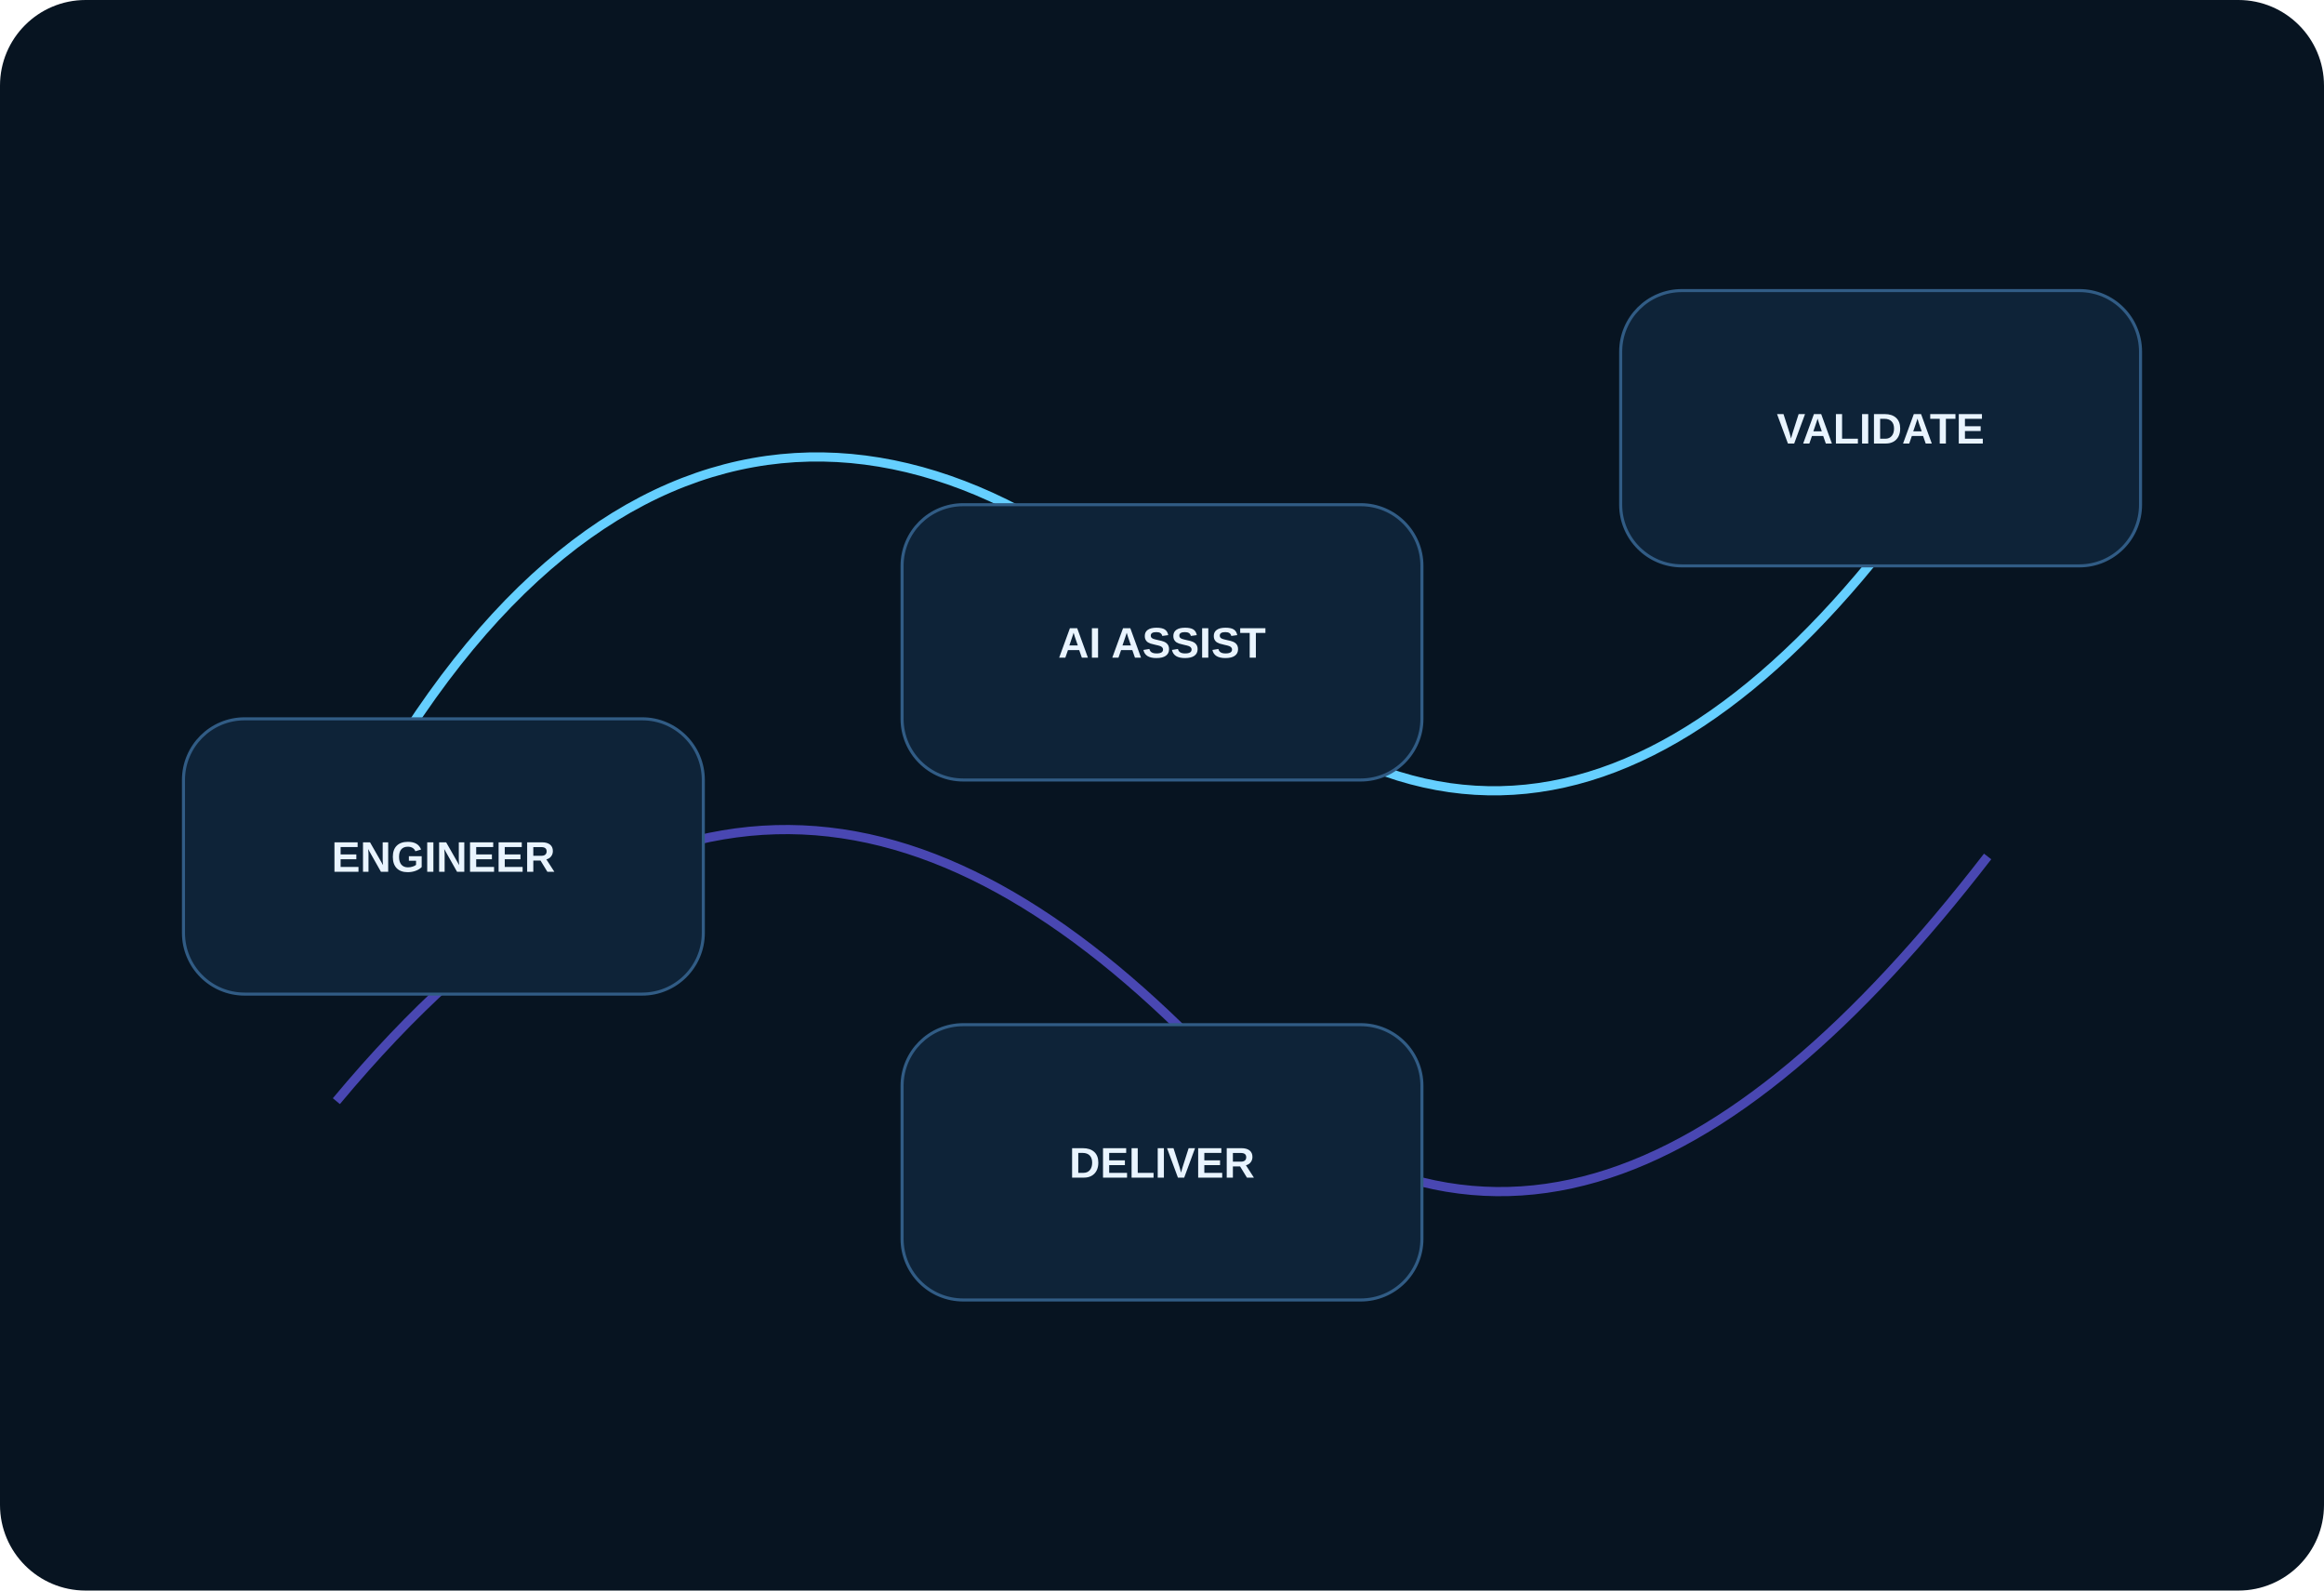
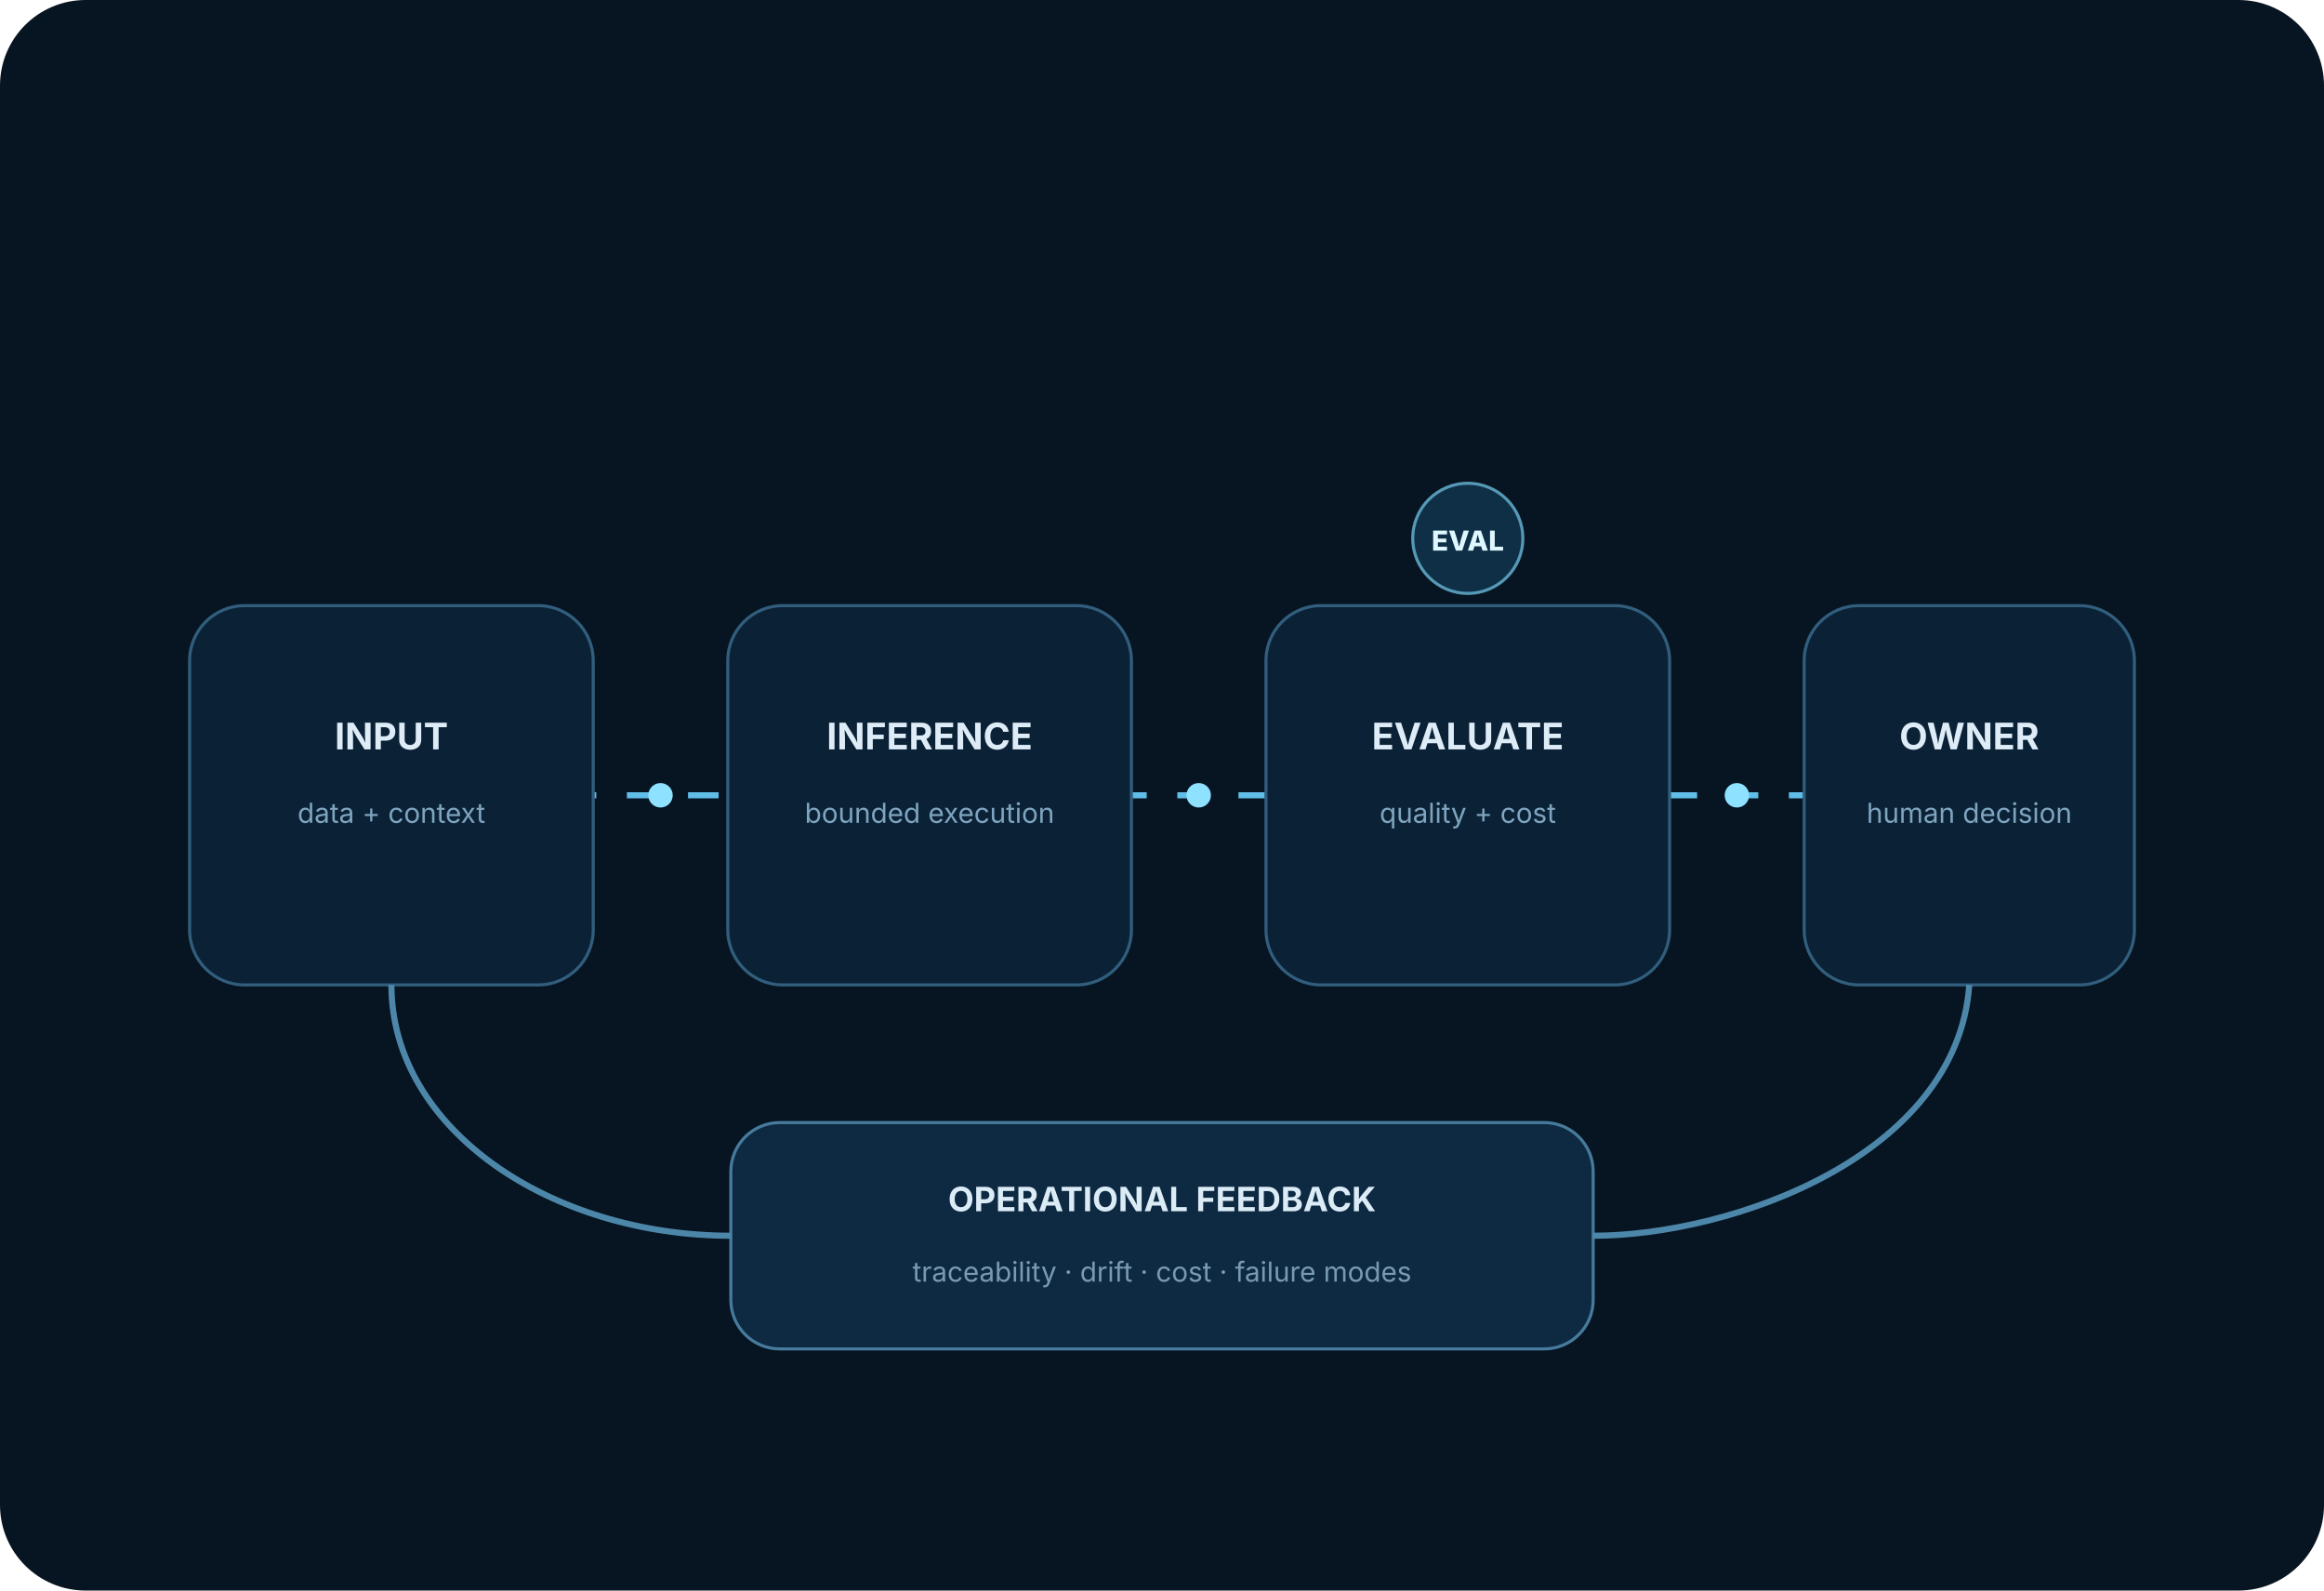
- <svg xmlns="http://www.w3.org/2000/svg" viewBox="0 0 760 520">
+ <svg xmlns="http://www.w3.org/2000/svg" viewBox="0 0 760 520" role="img" aria-labelledby="title desc">
+   <style>
+ .trace{stroke-dasharray:10 10;animation:trace 8s linear infinite}.score{animation:score 4s ease-in-out infinite}
+ @keyframes trace{to{stroke-dashoffset:-80}}@keyframes score{50%{opacity:1;transform:scale(1.05)}}@media(prefers-reduced-motion:reduce){.trace,.score{animation:none}}
+ </style>
  <rect width="760" height="520" rx="28" fill="#071421" />
-   <path d="M110 280C190 120 300 120 390 210C480 300 570 260 650 130" fill="none" stroke="#65CFFF" stroke-width="3" />
-   <path d="M110 360C210 240 300 250 390 340C480 430 565 390 650 280" fill="none" stroke="#6D63FF" stroke-width="3" opacity=".65" />
-   <g fill="#0E2338" stroke="#315C85">
-     <rect x="60" y="235" width="170" height="90" rx="20" />
-     <rect x="295" y="165" width="170" height="90" rx="20" />
-     <rect x="530" y="95" width="170" height="90" rx="20" />
-     <rect x="295" y="335" width="170" height="90" rx="20" />
+   <path class="trace" d="M105 260H655" fill="none" stroke="#5fbde7" stroke-width="2" />
+   <g fill="#0b2236" stroke="#315e7d">
+     <rect x="62" y="198" width="132" height="124" rx="18" />
+     <rect x="238" y="198" width="132" height="124" rx="18" />
+     <rect x="414" y="198" width="132" height="124" rx="18" />
+     <rect x="590" y="198" width="108" height="124" rx="18" />
  </g>
-   <g fill="#E9F4FF" font-family="Arial" font-size="14" font-weight="700" text-anchor="middle">
-     <text x="145" y="285">ENGINEER</text>
-     <text x="380" y="215">AI ASSIST</text>
-     <text x="615" y="145">VALIDATE</text>
-     <text x="380" y="385">DELIVER</text>
+   <g fill="#ddecf7" font-family="Inter,Arial,sans-serif" text-anchor="middle">
+     <text x="128" y="245" font-size="12" font-weight="700">INPUT</text>
+     <text x="128" y="269" font-size="9" fill="#7ea4bf">data + context</text>
+     <text x="304" y="245" font-size="12" font-weight="700">INFERENCE</text>
+     <text x="304" y="269" font-size="9" fill="#7ea4bf">bounded execution</text>
+     <text x="480" y="245" font-size="12" font-weight="700">EVALUATE</text>
+     <text x="480" y="269" font-size="9" fill="#7ea4bf">quality + cost</text>
+     <text x="644" y="245" font-size="12" font-weight="700">OWNER</text>
+     <text x="644" y="269" font-size="9" fill="#7ea4bf">human decision</text>
  </g>
+   <g fill="#8ee1ff">
+     <circle cx="216" cy="260" r="4" />
+     <circle cx="392" cy="260" r="4" />
+     <circle cx="568" cy="260" r="4" />
+   </g>
+   <rect x="239" y="367" width="282" height="74" rx="16" fill="#0e2a42" stroke="#477b9d" />
+   <text x="380" y="396" fill="#dcecf7" font-family="Inter,Arial,sans-serif" font-size="11" font-weight="700" text-anchor="middle">OPERATIONAL FEEDBACK</text>
+   <text x="380" y="419" fill="#789ab2" font-family="Inter,Arial,sans-serif" font-size="9" text-anchor="middle">traceability · drift · cost · failure modes</text>
+   <path d="M644 322C640 378 566 404 521 404M239 404C180 404 128 369 128 322" fill="none" stroke="#4c87aa" stroke-width="2" />
+   <circle class="score" cx="480" cy="176" r="18" fill="#123a55" stroke="#77d2f5" opacity=".7" />
+   <text x="480" y="180" fill="#dff7ff" font-family="Inter,Arial,sans-serif" font-size="9" font-weight="800" text-anchor="middle">EVAL</text>
</svg>
